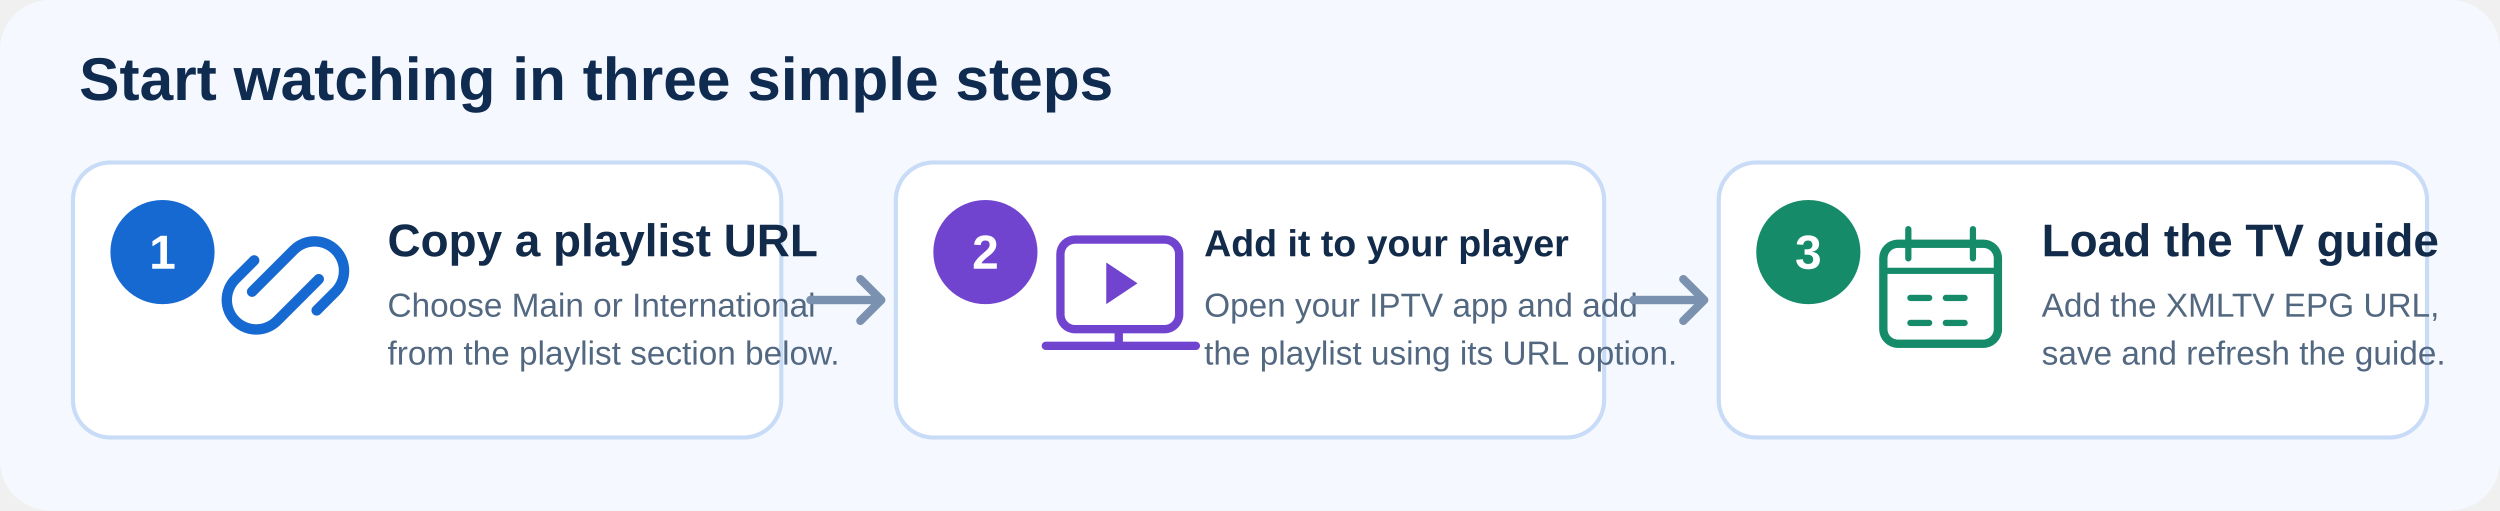
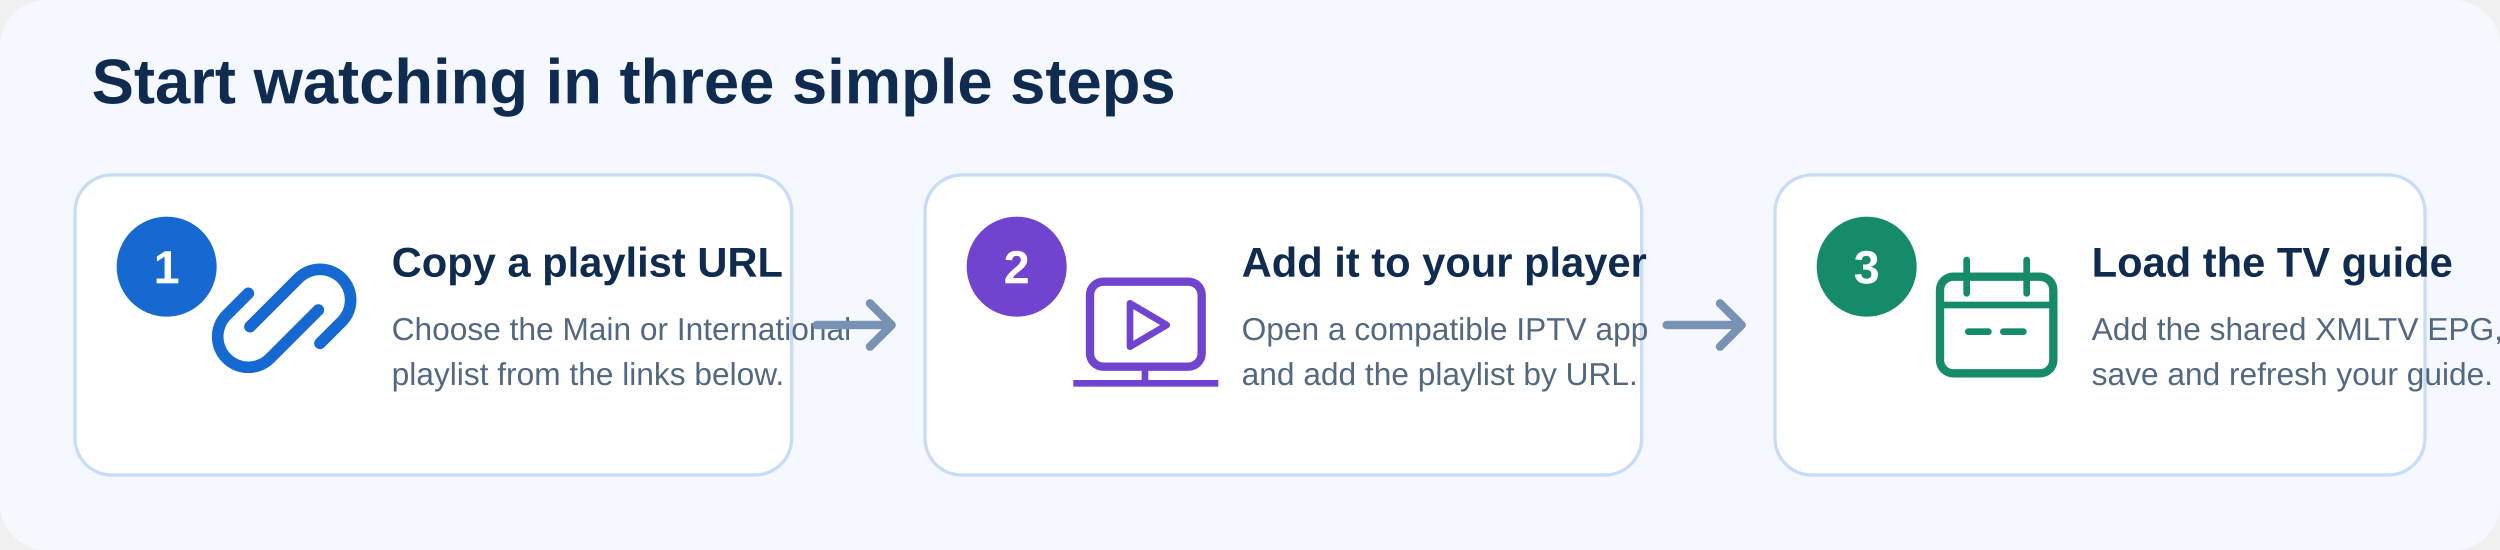
- <svg xmlns="http://www.w3.org/2000/svg" width="1200" height="245" viewBox="0 0 1200 245" role="img" aria-labelledby="t">
-   <rect width="1200" height="245" rx="24" fill="#f5f9ff" />
-   <text x="38" y="48" font-family="Arial" font-size="29" font-weight="700" fill="#102b50">Start watching in three simple steps</text>
-   <g font-family="Arial">
-     <g transform="translate(35 78)">
-       <rect width="340" height="132" rx="18" fill="#fff" stroke="#c9dcf7" stroke-width="2" />
-       <circle cx="43" cy="43" r="25" fill="#1769d2" />
-       <text x="43" y="51" text-anchor="middle" font-size="23" font-weight="700" fill="#fff">1</text>
-       <path d="M86 62l20-20a14 14 0 0 1 20 20l-9 9M118 56L98 76a14 14 0 0 1-20-20l9-9" fill="none" stroke="#1769d2" stroke-width="5" stroke-linecap="round" />
-       <text x="151" y="45" font-size="22" font-weight="700" fill="#122b4a">Copy a playlist URL</text>
-       <text x="151" y="74" font-size="16" fill="#526780">Choose Main or International</text>
-       <text x="151" y="97" font-size="16" fill="#526780">from the playlist section below.</text>
+ <svg xmlns="http://www.w3.org/2000/svg" width="1500" height="330" viewBox="0 0 1500 330" role="img" aria-labelledby="t">
+   <rect width="1500" height="330" rx="28" fill="#f5f9ff" />
+   <text x="55" y="62" font-family="Arial,sans-serif" font-size="38" font-weight="700" fill="#102b50">Start watching in three simple steps</text>
+   <g font-family="Arial,sans-serif">
+     <g transform="translate(45 105)">
+       <rect width="430" height="180" rx="22" fill="#fff" stroke="#c9dcf7" stroke-width="2" />
+       <circle cx="55" cy="55" r="30" fill="#1769d2" />
+       <text x="55" y="65" text-anchor="middle" font-size="28" font-weight="700" fill="#fff">1</text>
+       <path d="M105 91l29-29a18 18 0 0 1 26 26l-13 13M146 81l-29 29a18 18 0 0 1-26-26l13-13" fill="none" stroke="#1769d2" stroke-width="7" stroke-linecap="round" />
+       <text x="190" y="61" font-size="25" font-weight="700" fill="#102b50">Copy a playlist URL</text>
+       <text x="190" y="99" font-size="19" fill="#526780">Choose the Main or International</text>
+       <text x="190" y="126" font-size="19" fill="#526780">playlist from the links below.</text>
    </g>
-     <path d="M389 144h34m-10-10l10 10-10 10" fill="none" stroke="#7a91b0" stroke-width="4" stroke-linecap="round" stroke-linejoin="round" />
-     <g transform="translate(430 78)">
-       <rect width="340" height="132" rx="18" fill="#fff" stroke="#c9dcf7" stroke-width="2" />
-       <circle cx="43" cy="43" r="25" fill="#7044cf" />
-       <text x="43" y="51" text-anchor="middle" font-size="23" font-weight="700" fill="#fff">2</text>
-       <rect x="79" y="37" width="57" height="43" rx="7" fill="none" stroke="#7044cf" stroke-width="4" />
-       <path d="M72 88h72M107 80v8" stroke="#7044cf" stroke-width="4" stroke-linecap="round" />
-       <path d="M101 48l15 10-15 10z" fill="#7044cf" />
-       <text x="148" y="45" font-size="18" font-weight="700" fill="#122b4a">Add it to your player</text>
-       <text x="148" y="74" font-size="16" fill="#526780">Open your IPTV app and add</text>
-       <text x="148" y="97" font-size="16" fill="#526780">the playlist using its URL option.</text>
+     <path d="M490 195h45m-13-13l13 13-13 13" fill="none" stroke="#7892b3" stroke-width="5" stroke-linecap="round" stroke-linejoin="round" />
+     <g transform="translate(555 105)">
+       <rect width="430" height="180" rx="22" fill="#fff" stroke="#c9dcf7" stroke-width="2" />
+       <circle cx="55" cy="55" r="30" fill="#7044cf" />
+       <text x="55" y="65" text-anchor="middle" font-size="28" font-weight="700" fill="#fff">2</text>
+       <rect x="99" y="64" width="67" height="51" rx="8" fill="none" stroke="#7044cf" stroke-width="5" />
+       <path d="M89 125h87M132 115v10M123 77l22 13-22 13z" fill="none" stroke="#7044cf" stroke-width="4" stroke-linejoin="round" />
+       <text x="190" y="61" font-size="25" font-weight="700" fill="#102b50">Add it to your player</text>
+       <text x="190" y="99" font-size="19" fill="#526780">Open a compatible IPTV app</text>
+       <text x="190" y="126" font-size="19" fill="#526780">and add the playlist by URL.</text>
    </g>
-     <path d="M784 144h34m-10-10l10 10-10 10" fill="none" stroke="#7a91b0" stroke-width="4" stroke-linecap="round" stroke-linejoin="round" />
-     <g transform="translate(825 78)">
-       <rect width="340" height="132" rx="18" fill="#fff" stroke="#c9dcf7" stroke-width="2" />
-       <circle cx="43" cy="43" r="25" fill="#168b69" />
-       <text x="43" y="51" text-anchor="middle" font-size="23" font-weight="700" fill="#fff">3</text>
-       <rect x="79" y="39" width="55" height="48" rx="7" fill="none" stroke="#168b69" stroke-width="4" />
-       <path d="M79 52h55M91 32v14M122 32v14M92 65h9m8 0h9m-26 12h9m8 0h9" stroke="#168b69" stroke-width="3" stroke-linecap="round" />
-       <text x="155" y="45" font-size="22" font-weight="700" fill="#122b4a">Load the TV guide</text>
-       <text x="155" y="74" font-size="16" fill="#526780">Add the XMLTV EPG URL,</text>
-       <text x="155" y="97" font-size="16" fill="#526780">save and refresh the guide.</text>
+     <path d="M1000 195h45m-13-13l13 13-13 13" fill="none" stroke="#7892b3" stroke-width="5" stroke-linecap="round" stroke-linejoin="round" />
+     <g transform="translate(1065 105)">
+       <rect width="390" height="180" rx="22" fill="#fff" stroke="#c9dcf7" stroke-width="2" />
+       <circle cx="55" cy="55" r="30" fill="#168b69" />
+       <text x="55" y="65" text-anchor="middle" font-size="28" font-weight="700" fill="#fff">3</text>
+       <rect x="99" y="61" width="68" height="58" rx="8" fill="none" stroke="#168b69" stroke-width="5" />
+       <path d="M99 78h68M115 51v20M151 51v20M116 94h12m9 0h12" stroke="#168b69" stroke-width="4" stroke-linecap="round" />
+       <text x="190" y="61" font-size="25" font-weight="700" fill="#102b50">Load the TV guide</text>
+       <text x="190" y="99" font-size="19" fill="#526780">Add the shared XMLTV EPG,</text>
+       <text x="190" y="126" font-size="19" fill="#526780">save and refresh your guide.</text>
    </g>
  </g>
</svg>
